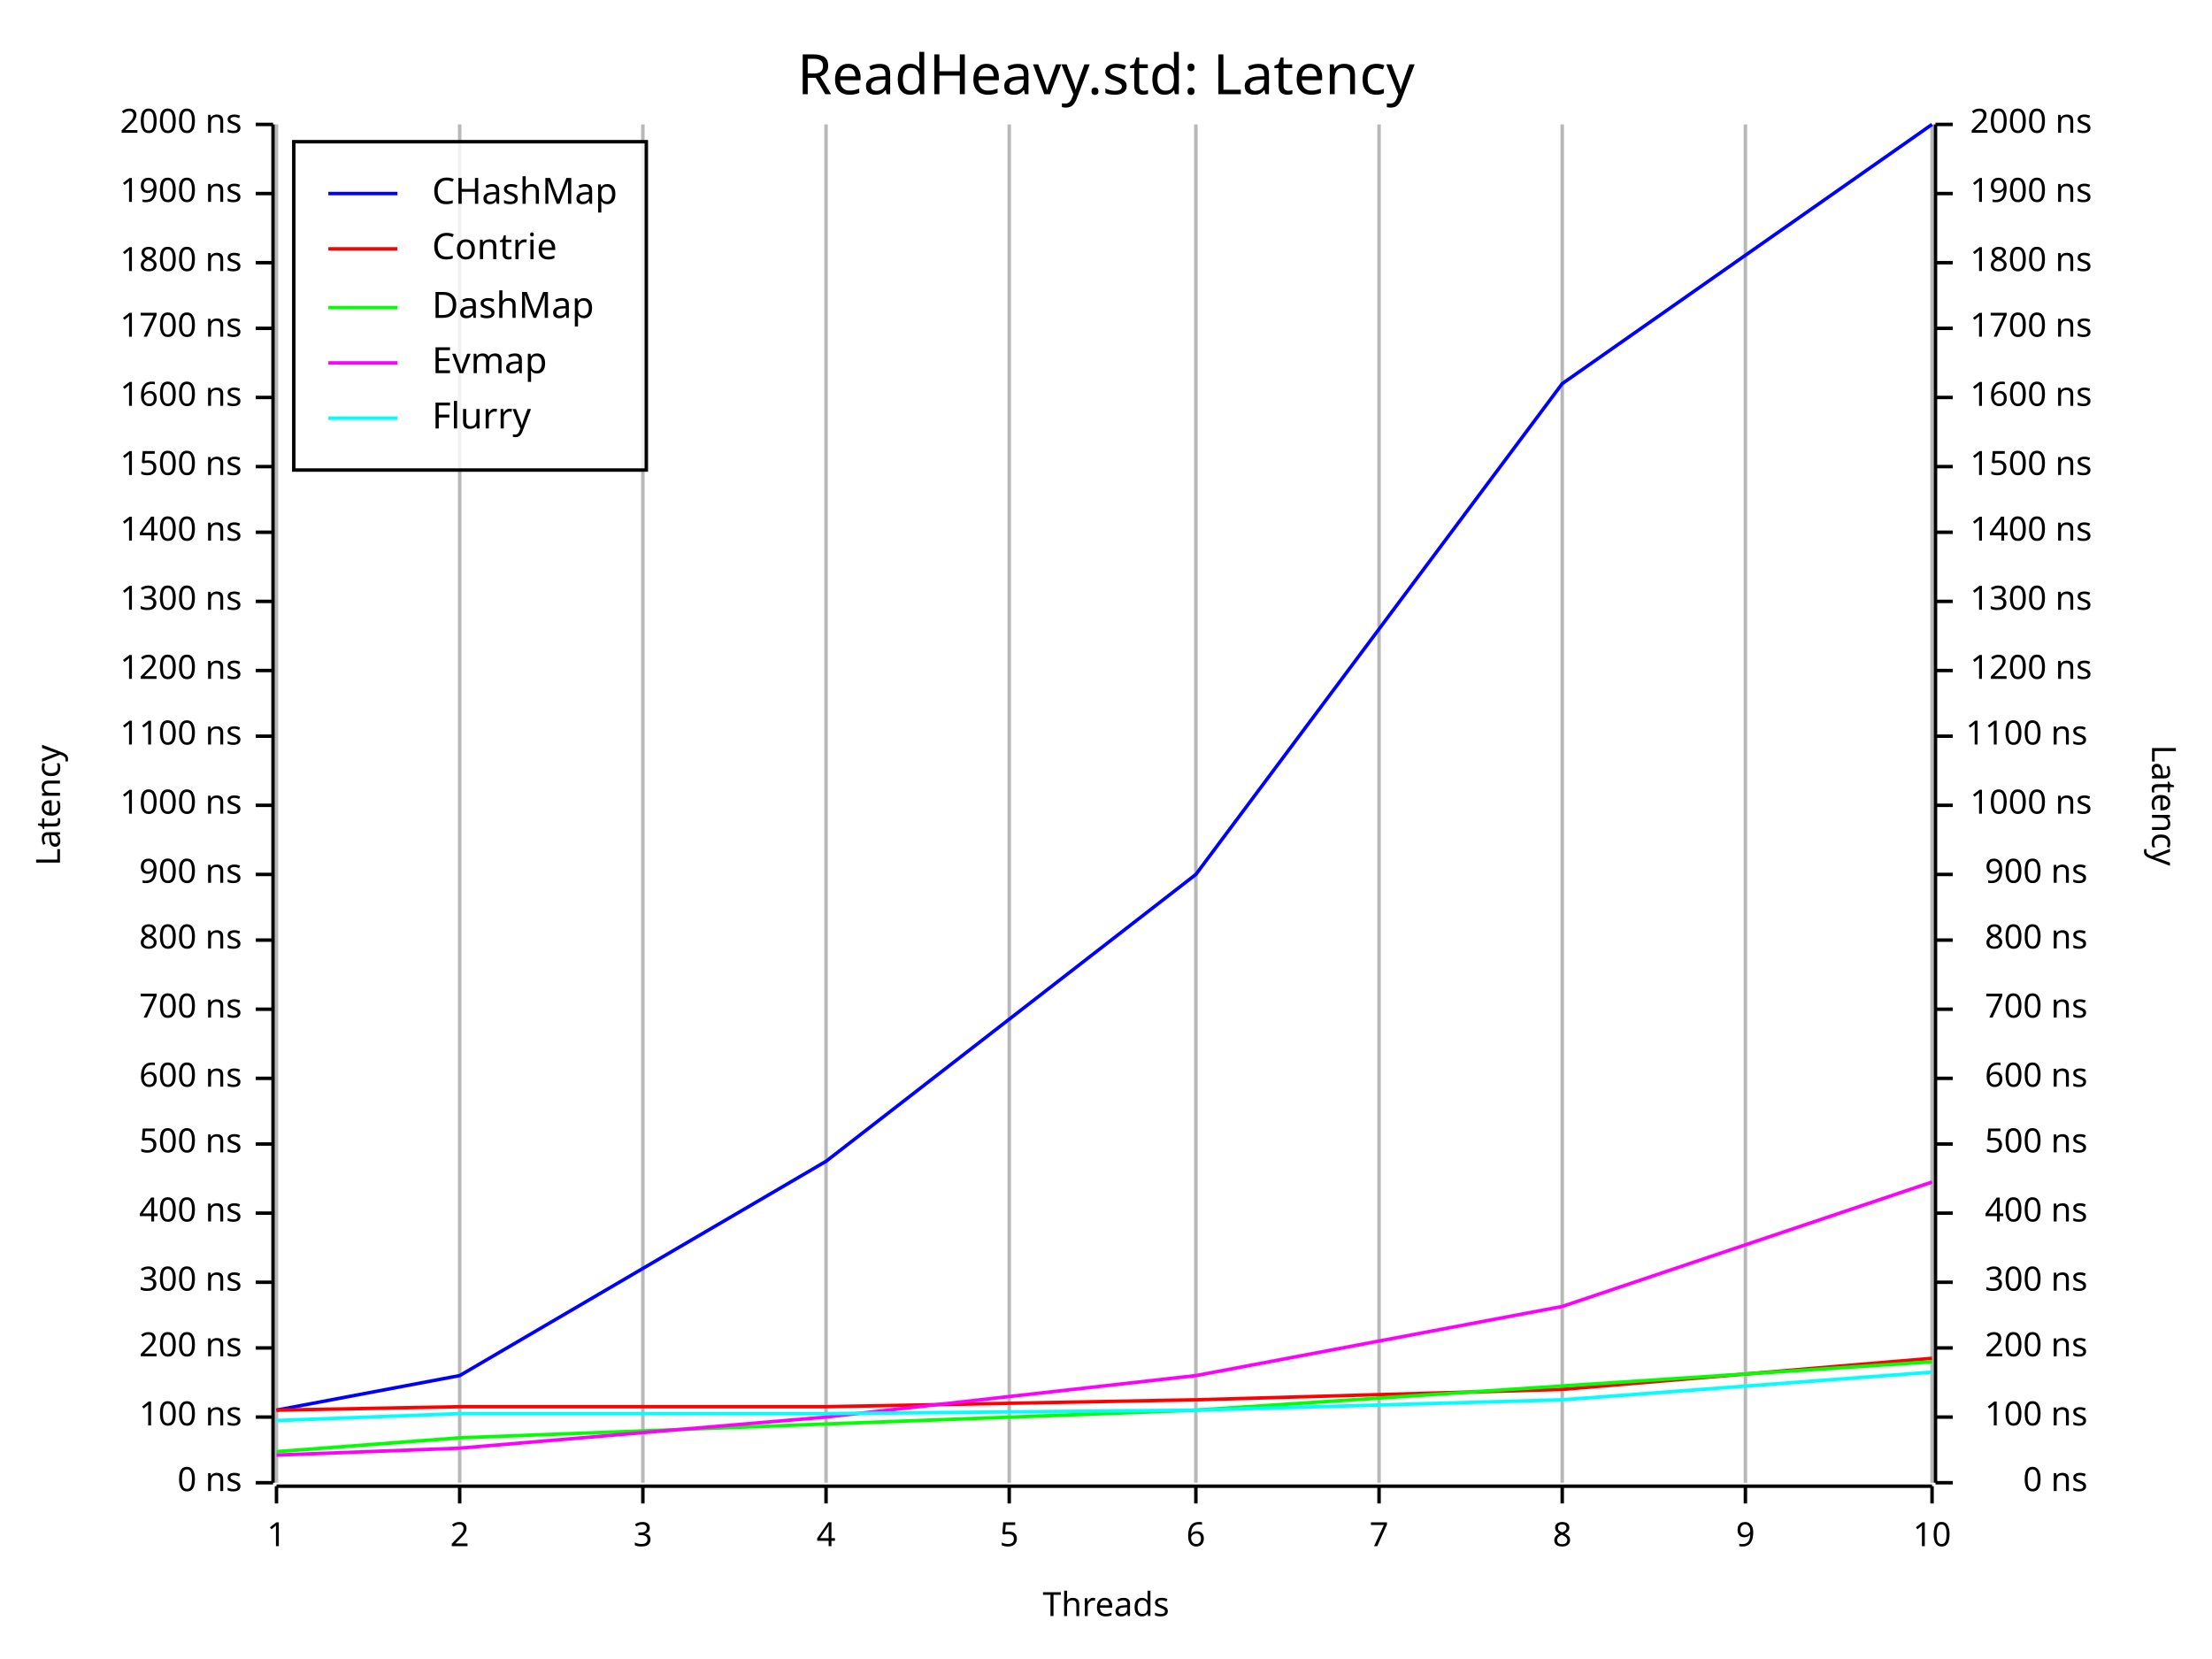
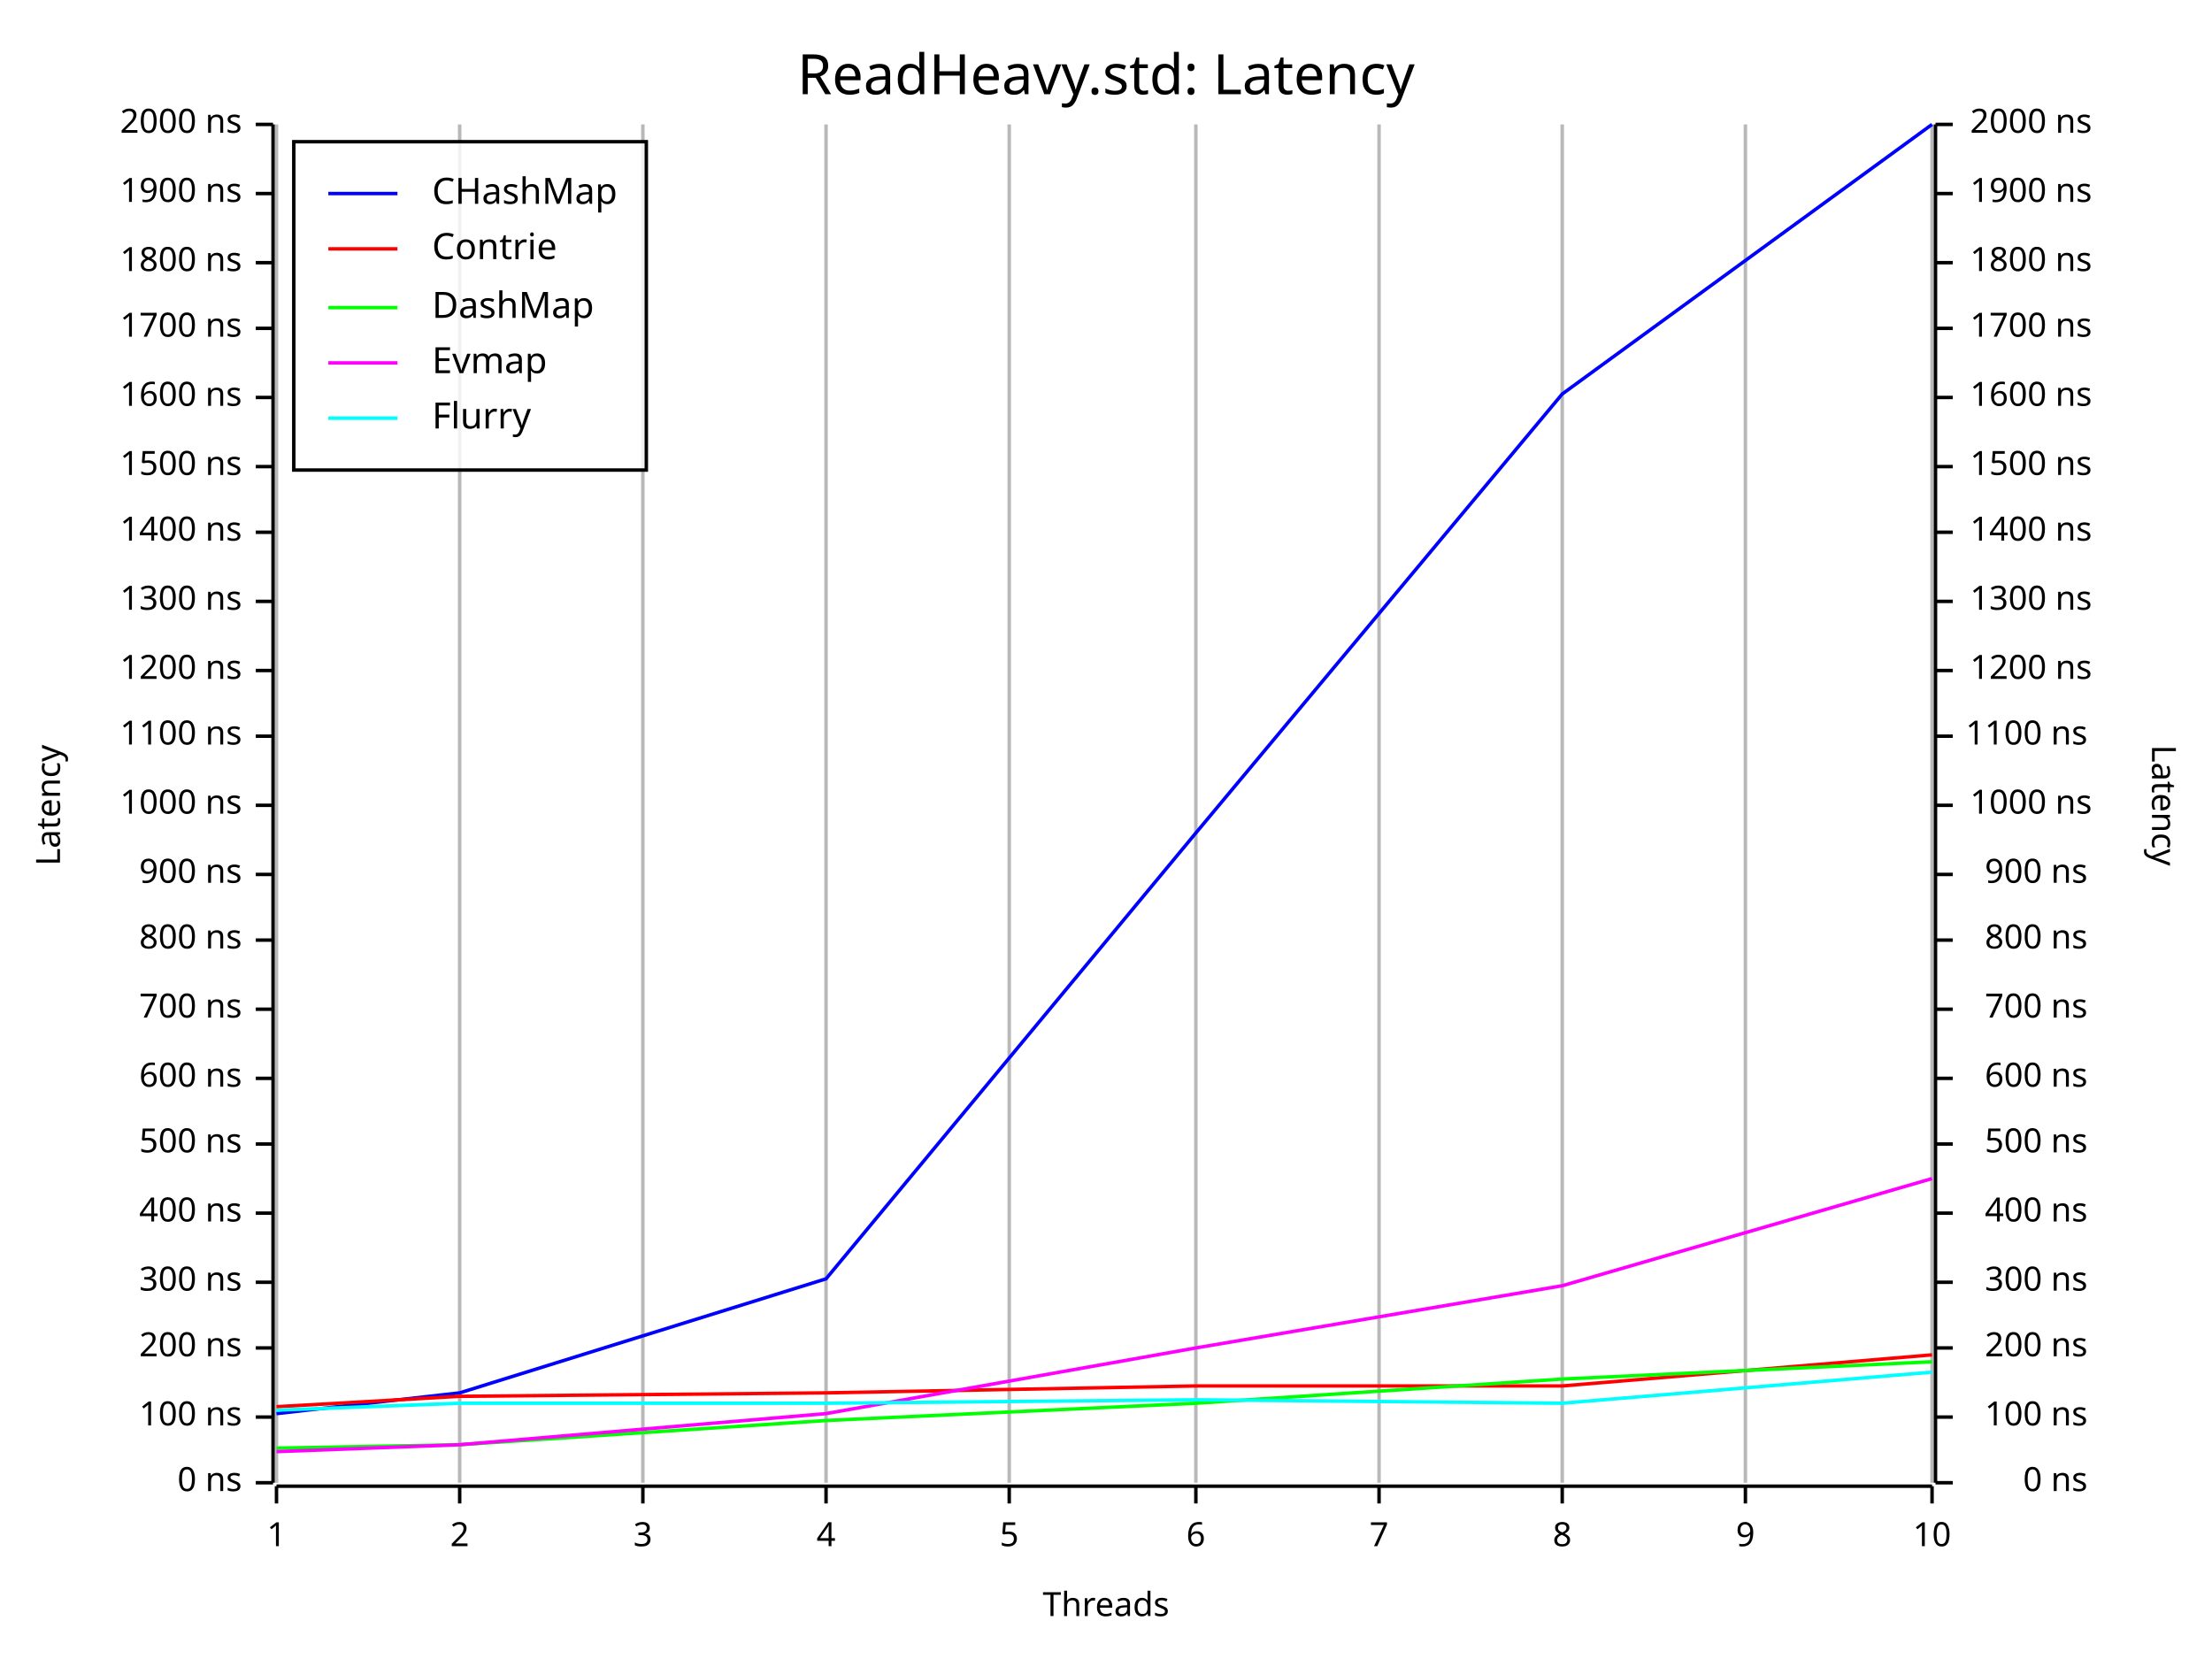
<svg xmlns="http://www.w3.org/2000/svg" width="640" height="480" viewBox="0 0 640 480">
  <rect x="0" y="0" width="640" height="480" opacity="1" fill="#FFFFFF" stroke="none" />
  <text x="320" y="15" dy="0.76em" text-anchor="middle" font-family="Fira Code" font-size="16.129" opacity="1" fill="#000000">
ReadHeavy.std: Latency
</text>
  <line opacity="0.1" stroke="#000000" stroke-width="1" x1="80" y1="429" x2="80" y2="36" />
  <line opacity="0.1" stroke="#000000" stroke-width="1" x1="133" y1="429" x2="133" y2="36" />
  <line opacity="0.1" stroke="#000000" stroke-width="1" x1="186" y1="429" x2="186" y2="36" />
  <line opacity="0.1" stroke="#000000" stroke-width="1" x1="239" y1="429" x2="239" y2="36" />
  <line opacity="0.1" stroke="#000000" stroke-width="1" x1="292" y1="429" x2="292" y2="36" />
  <line opacity="0.1" stroke="#000000" stroke-width="1" x1="346" y1="429" x2="346" y2="36" />
  <line opacity="0.1" stroke="#000000" stroke-width="1" x1="399" y1="429" x2="399" y2="36" />
  <line opacity="0.1" stroke="#000000" stroke-width="1" x1="452" y1="429" x2="452" y2="36" />
  <line opacity="0.1" stroke="#000000" stroke-width="1" x1="505" y1="429" x2="505" y2="36" />
  <line opacity="0.1" stroke="#000000" stroke-width="1" x1="559" y1="429" x2="559" y2="36" />
  <text x="10" y="233" dy="0.76em" text-anchor="middle" font-family="sans-serif" font-size="9.677" opacity="1" fill="#000000" transform="rotate(270, 10, 233)">
Latency
</text>
  <text x="320" y="470" dy="-0.5ex" text-anchor="middle" font-family="sans-serif" font-size="9.677" opacity="1" fill="#000000">
Threads
</text>
  <text x="630" y="233" dy="0.76em" text-anchor="middle" font-family="sans-serif" font-size="9.677" opacity="1" fill="#000000" transform="rotate(90, 630, 233)">
Latency
</text>
  <line opacity="0.2" stroke="#000000" stroke-width="1" x1="80" y1="429" x2="80" y2="36" />
  <line opacity="0.2" stroke="#000000" stroke-width="1" x1="133" y1="429" x2="133" y2="36" />
  <line opacity="0.2" stroke="#000000" stroke-width="1" x1="186" y1="429" x2="186" y2="36" />
  <line opacity="0.2" stroke="#000000" stroke-width="1" x1="239" y1="429" x2="239" y2="36" />
  <line opacity="0.2" stroke="#000000" stroke-width="1" x1="292" y1="429" x2="292" y2="36" />
  <line opacity="0.2" stroke="#000000" stroke-width="1" x1="346" y1="429" x2="346" y2="36" />
  <line opacity="0.2" stroke="#000000" stroke-width="1" x1="399" y1="429" x2="399" y2="36" />
  <line opacity="0.2" stroke="#000000" stroke-width="1" x1="452" y1="429" x2="452" y2="36" />
  <line opacity="0.2" stroke="#000000" stroke-width="1" x1="505" y1="429" x2="505" y2="36" />
  <line opacity="0.2" stroke="#000000" stroke-width="1" x1="559" y1="429" x2="559" y2="36" />
  <polyline fill="none" opacity="1" stroke="#000000" stroke-width="1" points="79,36 79,429 " />
  <text x="70" y="429" dy="0.5ex" text-anchor="end" font-family="sans-serif" font-size="9.677" opacity="1" fill="#000000">
0 ns
</text>
  <polyline fill="none" opacity="1" stroke="#000000" stroke-width="1" points="74,429 79,429 " />
  <text x="70" y="410" dy="0.5ex" text-anchor="end" font-family="sans-serif" font-size="9.677" opacity="1" fill="#000000">
100 ns
</text>
  <polyline fill="none" opacity="1" stroke="#000000" stroke-width="1" points="74,410 79,410 " />
  <text x="70" y="390" dy="0.5ex" text-anchor="end" font-family="sans-serif" font-size="9.677" opacity="1" fill="#000000">
200 ns
</text>
  <polyline fill="none" opacity="1" stroke="#000000" stroke-width="1" points="74,390 79,390 " />
  <text x="70" y="371" dy="0.5ex" text-anchor="end" font-family="sans-serif" font-size="9.677" opacity="1" fill="#000000">
300 ns
</text>
  <polyline fill="none" opacity="1" stroke="#000000" stroke-width="1" points="74,371 79,371 " />
  <text x="70" y="351" dy="0.5ex" text-anchor="end" font-family="sans-serif" font-size="9.677" opacity="1" fill="#000000">
400 ns
</text>
  <polyline fill="none" opacity="1" stroke="#000000" stroke-width="1" points="74,351 79,351 " />
  <text x="70" y="331" dy="0.5ex" text-anchor="end" font-family="sans-serif" font-size="9.677" opacity="1" fill="#000000">
500 ns
</text>
  <polyline fill="none" opacity="1" stroke="#000000" stroke-width="1" points="74,331 79,331 " />
  <text x="70" y="312" dy="0.5ex" text-anchor="end" font-family="sans-serif" font-size="9.677" opacity="1" fill="#000000">
600 ns
</text>
  <polyline fill="none" opacity="1" stroke="#000000" stroke-width="1" points="74,312 79,312 " />
  <text x="70" y="292" dy="0.5ex" text-anchor="end" font-family="sans-serif" font-size="9.677" opacity="1" fill="#000000">
700 ns
</text>
  <polyline fill="none" opacity="1" stroke="#000000" stroke-width="1" points="74,292 79,292 " />
  <text x="70" y="272" dy="0.5ex" text-anchor="end" font-family="sans-serif" font-size="9.677" opacity="1" fill="#000000">
800 ns
</text>
  <polyline fill="none" opacity="1" stroke="#000000" stroke-width="1" points="74,272 79,272 " />
  <text x="70" y="253" dy="0.5ex" text-anchor="end" font-family="sans-serif" font-size="9.677" opacity="1" fill="#000000">
900 ns
</text>
  <polyline fill="none" opacity="1" stroke="#000000" stroke-width="1" points="74,253 79,253 " />
  <text x="70" y="233" dy="0.5ex" text-anchor="end" font-family="sans-serif" font-size="9.677" opacity="1" fill="#000000">
1000 ns
</text>
  <polyline fill="none" opacity="1" stroke="#000000" stroke-width="1" points="74,233 79,233 " />
  <text x="70" y="213" dy="0.5ex" text-anchor="end" font-family="sans-serif" font-size="9.677" opacity="1" fill="#000000">
1100 ns
</text>
  <polyline fill="none" opacity="1" stroke="#000000" stroke-width="1" points="74,213 79,213 " />
  <text x="70" y="194" dy="0.5ex" text-anchor="end" font-family="sans-serif" font-size="9.677" opacity="1" fill="#000000">
1200 ns
</text>
  <polyline fill="none" opacity="1" stroke="#000000" stroke-width="1" points="74,194 79,194 " />
  <text x="70" y="174" dy="0.5ex" text-anchor="end" font-family="sans-serif" font-size="9.677" opacity="1" fill="#000000">
1300 ns
</text>
  <polyline fill="none" opacity="1" stroke="#000000" stroke-width="1" points="74,174 79,174 " />
  <text x="70" y="154" dy="0.5ex" text-anchor="end" font-family="sans-serif" font-size="9.677" opacity="1" fill="#000000">
1400 ns
</text>
  <polyline fill="none" opacity="1" stroke="#000000" stroke-width="1" points="74,154 79,154 " />
  <text x="70" y="135" dy="0.5ex" text-anchor="end" font-family="sans-serif" font-size="9.677" opacity="1" fill="#000000">
1500 ns
</text>
  <polyline fill="none" opacity="1" stroke="#000000" stroke-width="1" points="74,135 79,135 " />
  <text x="70" y="115" dy="0.5ex" text-anchor="end" font-family="sans-serif" font-size="9.677" opacity="1" fill="#000000">
1600 ns
</text>
  <polyline fill="none" opacity="1" stroke="#000000" stroke-width="1" points="74,115 79,115 " />
  <text x="70" y="95" dy="0.5ex" text-anchor="end" font-family="sans-serif" font-size="9.677" opacity="1" fill="#000000">
1700 ns
</text>
  <polyline fill="none" opacity="1" stroke="#000000" stroke-width="1" points="74,95 79,95 " />
  <text x="70" y="76" dy="0.5ex" text-anchor="end" font-family="sans-serif" font-size="9.677" opacity="1" fill="#000000">
1800 ns
</text>
  <polyline fill="none" opacity="1" stroke="#000000" stroke-width="1" points="74,76 79,76 " />
  <text x="70" y="56" dy="0.5ex" text-anchor="end" font-family="sans-serif" font-size="9.677" opacity="1" fill="#000000">
1900 ns
</text>
  <polyline fill="none" opacity="1" stroke="#000000" stroke-width="1" points="74,56 79,56 " />
  <text x="70" y="36" dy="0.5ex" text-anchor="end" font-family="sans-serif" font-size="9.677" opacity="1" fill="#000000">
2000 ns
</text>
  <polyline fill="none" opacity="1" stroke="#000000" stroke-width="1" points="74,36 79,36 " />
  <polyline fill="none" opacity="1" stroke="#000000" stroke-width="1" points="80,430 559,430 " />
  <text x="80" y="440" dy="0.76em" text-anchor="middle" font-family="sans-serif" font-size="9.677" opacity="1" fill="#000000">
1
</text>
  <polyline fill="none" opacity="1" stroke="#000000" stroke-width="1" points="80,430 80,435 " />
  <text x="133" y="440" dy="0.76em" text-anchor="middle" font-family="sans-serif" font-size="9.677" opacity="1" fill="#000000">
2
</text>
  <polyline fill="none" opacity="1" stroke="#000000" stroke-width="1" points="133,430 133,435 " />
  <text x="186" y="440" dy="0.76em" text-anchor="middle" font-family="sans-serif" font-size="9.677" opacity="1" fill="#000000">
3
</text>
  <polyline fill="none" opacity="1" stroke="#000000" stroke-width="1" points="186,430 186,435 " />
  <text x="239" y="440" dy="0.76em" text-anchor="middle" font-family="sans-serif" font-size="9.677" opacity="1" fill="#000000">
4
</text>
  <polyline fill="none" opacity="1" stroke="#000000" stroke-width="1" points="239,430 239,435 " />
  <text x="292" y="440" dy="0.76em" text-anchor="middle" font-family="sans-serif" font-size="9.677" opacity="1" fill="#000000">
5
</text>
  <polyline fill="none" opacity="1" stroke="#000000" stroke-width="1" points="292,430 292,435 " />
  <text x="346" y="440" dy="0.76em" text-anchor="middle" font-family="sans-serif" font-size="9.677" opacity="1" fill="#000000">
6
</text>
  <polyline fill="none" opacity="1" stroke="#000000" stroke-width="1" points="346,430 346,435 " />
  <text x="399" y="440" dy="0.76em" text-anchor="middle" font-family="sans-serif" font-size="9.677" opacity="1" fill="#000000">
7
</text>
  <polyline fill="none" opacity="1" stroke="#000000" stroke-width="1" points="399,430 399,435 " />
  <text x="452" y="440" dy="0.76em" text-anchor="middle" font-family="sans-serif" font-size="9.677" opacity="1" fill="#000000">
8
</text>
  <polyline fill="none" opacity="1" stroke="#000000" stroke-width="1" points="452,430 452,435 " />
  <text x="505" y="440" dy="0.76em" text-anchor="middle" font-family="sans-serif" font-size="9.677" opacity="1" fill="#000000">
9
</text>
  <polyline fill="none" opacity="1" stroke="#000000" stroke-width="1" points="505,430 505,435 " />
  <text x="559" y="440" dy="0.76em" text-anchor="middle" font-family="sans-serif" font-size="9.677" opacity="1" fill="#000000">
10
</text>
  <polyline fill="none" opacity="1" stroke="#000000" stroke-width="1" points="559,430 559,435 " />
  <polyline fill="none" opacity="1" stroke="#000000" stroke-width="1" points="560,36 560,429 " />
  <text x="604" y="429" dy="0.5ex" text-anchor="end" font-family="sans-serif" font-size="9.677" opacity="1" fill="#000000">
0 ns
</text>
  <polyline fill="none" opacity="1" stroke="#000000" stroke-width="1" points="560,429 565,429 " />
  <text x="604" y="410" dy="0.5ex" text-anchor="end" font-family="sans-serif" font-size="9.677" opacity="1" fill="#000000">
100 ns
</text>
  <polyline fill="none" opacity="1" stroke="#000000" stroke-width="1" points="560,410 565,410 " />
  <text x="604" y="390" dy="0.5ex" text-anchor="end" font-family="sans-serif" font-size="9.677" opacity="1" fill="#000000">
200 ns
</text>
  <polyline fill="none" opacity="1" stroke="#000000" stroke-width="1" points="560,390 565,390 " />
  <text x="604" y="371" dy="0.5ex" text-anchor="end" font-family="sans-serif" font-size="9.677" opacity="1" fill="#000000">
300 ns
</text>
  <polyline fill="none" opacity="1" stroke="#000000" stroke-width="1" points="560,371 565,371 " />
  <text x="604" y="351" dy="0.5ex" text-anchor="end" font-family="sans-serif" font-size="9.677" opacity="1" fill="#000000">
400 ns
</text>
  <polyline fill="none" opacity="1" stroke="#000000" stroke-width="1" points="560,351 565,351 " />
  <text x="604" y="331" dy="0.5ex" text-anchor="end" font-family="sans-serif" font-size="9.677" opacity="1" fill="#000000">
500 ns
</text>
  <polyline fill="none" opacity="1" stroke="#000000" stroke-width="1" points="560,331 565,331 " />
  <text x="604" y="312" dy="0.5ex" text-anchor="end" font-family="sans-serif" font-size="9.677" opacity="1" fill="#000000">
600 ns
</text>
  <polyline fill="none" opacity="1" stroke="#000000" stroke-width="1" points="560,312 565,312 " />
  <text x="604" y="292" dy="0.5ex" text-anchor="end" font-family="sans-serif" font-size="9.677" opacity="1" fill="#000000">
700 ns
</text>
  <polyline fill="none" opacity="1" stroke="#000000" stroke-width="1" points="560,292 565,292 " />
  <text x="604" y="272" dy="0.5ex" text-anchor="end" font-family="sans-serif" font-size="9.677" opacity="1" fill="#000000">
800 ns
</text>
  <polyline fill="none" opacity="1" stroke="#000000" stroke-width="1" points="560,272 565,272 " />
  <text x="604" y="253" dy="0.5ex" text-anchor="end" font-family="sans-serif" font-size="9.677" opacity="1" fill="#000000">
900 ns
</text>
  <polyline fill="none" opacity="1" stroke="#000000" stroke-width="1" points="560,253 565,253 " />
  <text x="570" y="233" dy="0.5ex" text-anchor="start" font-family="sans-serif" font-size="9.677" opacity="1" fill="#000000">
1000 ns
</text>
  <polyline fill="none" opacity="1" stroke="#000000" stroke-width="1" points="560,233 565,233 " />
  <text x="604" y="213" dy="0.5ex" text-anchor="end" font-family="sans-serif" font-size="9.677" opacity="1" fill="#000000">
1100 ns
</text>
  <polyline fill="none" opacity="1" stroke="#000000" stroke-width="1" points="560,213 565,213 " />
  <text x="570" y="194" dy="0.5ex" text-anchor="start" font-family="sans-serif" font-size="9.677" opacity="1" fill="#000000">
1200 ns
</text>
  <polyline fill="none" opacity="1" stroke="#000000" stroke-width="1" points="560,194 565,194 " />
  <text x="570" y="174" dy="0.5ex" text-anchor="start" font-family="sans-serif" font-size="9.677" opacity="1" fill="#000000">
1300 ns
</text>
  <polyline fill="none" opacity="1" stroke="#000000" stroke-width="1" points="560,174 565,174 " />
  <text x="570" y="154" dy="0.5ex" text-anchor="start" font-family="sans-serif" font-size="9.677" opacity="1" fill="#000000">
1400 ns
</text>
  <polyline fill="none" opacity="1" stroke="#000000" stroke-width="1" points="560,154 565,154 " />
  <text x="570" y="135" dy="0.5ex" text-anchor="start" font-family="sans-serif" font-size="9.677" opacity="1" fill="#000000">
1500 ns
</text>
  <polyline fill="none" opacity="1" stroke="#000000" stroke-width="1" points="560,135 565,135 " />
  <text x="570" y="115" dy="0.5ex" text-anchor="start" font-family="sans-serif" font-size="9.677" opacity="1" fill="#000000">
1600 ns
</text>
  <polyline fill="none" opacity="1" stroke="#000000" stroke-width="1" points="560,115 565,115 " />
  <text x="570" y="95" dy="0.5ex" text-anchor="start" font-family="sans-serif" font-size="9.677" opacity="1" fill="#000000">
1700 ns
</text>
  <polyline fill="none" opacity="1" stroke="#000000" stroke-width="1" points="560,95 565,95 " />
  <text x="570" y="76" dy="0.5ex" text-anchor="start" font-family="sans-serif" font-size="9.677" opacity="1" fill="#000000">
1800 ns
</text>
  <polyline fill="none" opacity="1" stroke="#000000" stroke-width="1" points="560,76 565,76 " />
  <text x="570" y="56" dy="0.5ex" text-anchor="start" font-family="sans-serif" font-size="9.677" opacity="1" fill="#000000">
1900 ns
</text>
  <polyline fill="none" opacity="1" stroke="#000000" stroke-width="1" points="560,56 565,56 " />
  <text x="570" y="36" dy="0.5ex" text-anchor="start" font-family="sans-serif" font-size="9.677" opacity="1" fill="#000000">
2000 ns
</text>
  <polyline fill="none" opacity="1" stroke="#000000" stroke-width="1" points="560,36 565,36 " />
-   <polyline fill="none" opacity="1" stroke="#0000FF" stroke-width="1" points="80,408 133,398 239,336 346,253 452,111 559,36 " />
-   <polyline fill="none" opacity="1" stroke="#FF0000" stroke-width="1" points="80,408 133,407 239,407 346,405 452,402 559,393 " />
-   <polyline fill="none" opacity="1" stroke="#00FF00" stroke-width="1" points="80,420 133,416 239,412 346,408 452,401 559,394 " />
-   <polyline fill="none" opacity="1" stroke="#FF00FF" stroke-width="1" points="80,421 133,419 239,410 346,398 452,378 559,342 " />
-   <polyline fill="none" opacity="1" stroke="#00FFFF" stroke-width="1" points="80,411 133,409 239,409 346,408 452,405 559,397 " />
+   <polyline fill="none" opacity="1" stroke="#0000FF" stroke-width="1" points="80,409 133,403 239,370 346,241 452,114 559,36 " />
+   <polyline fill="none" opacity="1" stroke="#FF0000" stroke-width="1" points="80,407 133,404 239,403 346,401 452,401 559,392 " />
+   <polyline fill="none" opacity="1" stroke="#00FF00" stroke-width="1" points="80,419 133,418 239,411 346,406 452,399 559,394 " />
+   <polyline fill="none" opacity="1" stroke="#FF00FF" stroke-width="1" points="80,420 133,418 239,409 346,390 452,372 559,341 " />
+   <polyline fill="none" opacity="1" stroke="#00FFFF" stroke-width="1" points="80,408 133,406 239,406 346,405 452,406 559,397 " />
  <rect x="85" y="41" width="102" height="95" opacity="0.8" fill="#FFFFFF" stroke="none" />
  <rect x="85" y="41" width="102" height="95" opacity="1" fill="none" stroke="#000000" />
  <text x="125" y="51" dy="0.76em" text-anchor="start" font-family="Fira Code" font-size="10.484" opacity="1" fill="#000000">
CHashMap
</text>
  <text x="125" y="67" dy="0.76em" text-anchor="start" font-family="Fira Code" font-size="10.484" opacity="1" fill="#000000">
Contrie
</text>
  <text x="125" y="84" dy="0.76em" text-anchor="start" font-family="Fira Code" font-size="10.484" opacity="1" fill="#000000">
DashMap
</text>
  <text x="125" y="100" dy="0.76em" text-anchor="start" font-family="Fira Code" font-size="10.484" opacity="1" fill="#000000">
Evmap
</text>
  <text x="125" y="116" dy="0.76em" text-anchor="start" font-family="Fira Code" font-size="10.484" opacity="1" fill="#000000">
Flurry
</text>
  <polyline fill="none" opacity="1" stroke="#0000FF" stroke-width="1" points="95,56 115,56 " />
  <polyline fill="none" opacity="1" stroke="#FF0000" stroke-width="1" points="95,72 115,72 " />
  <polyline fill="none" opacity="1" stroke="#00FF00" stroke-width="1" points="95,89 115,89 " />
  <polyline fill="none" opacity="1" stroke="#FF00FF" stroke-width="1" points="95,105 115,105 " />
  <polyline fill="none" opacity="1" stroke="#00FFFF" stroke-width="1" points="95,121 115,121 " />
</svg>
